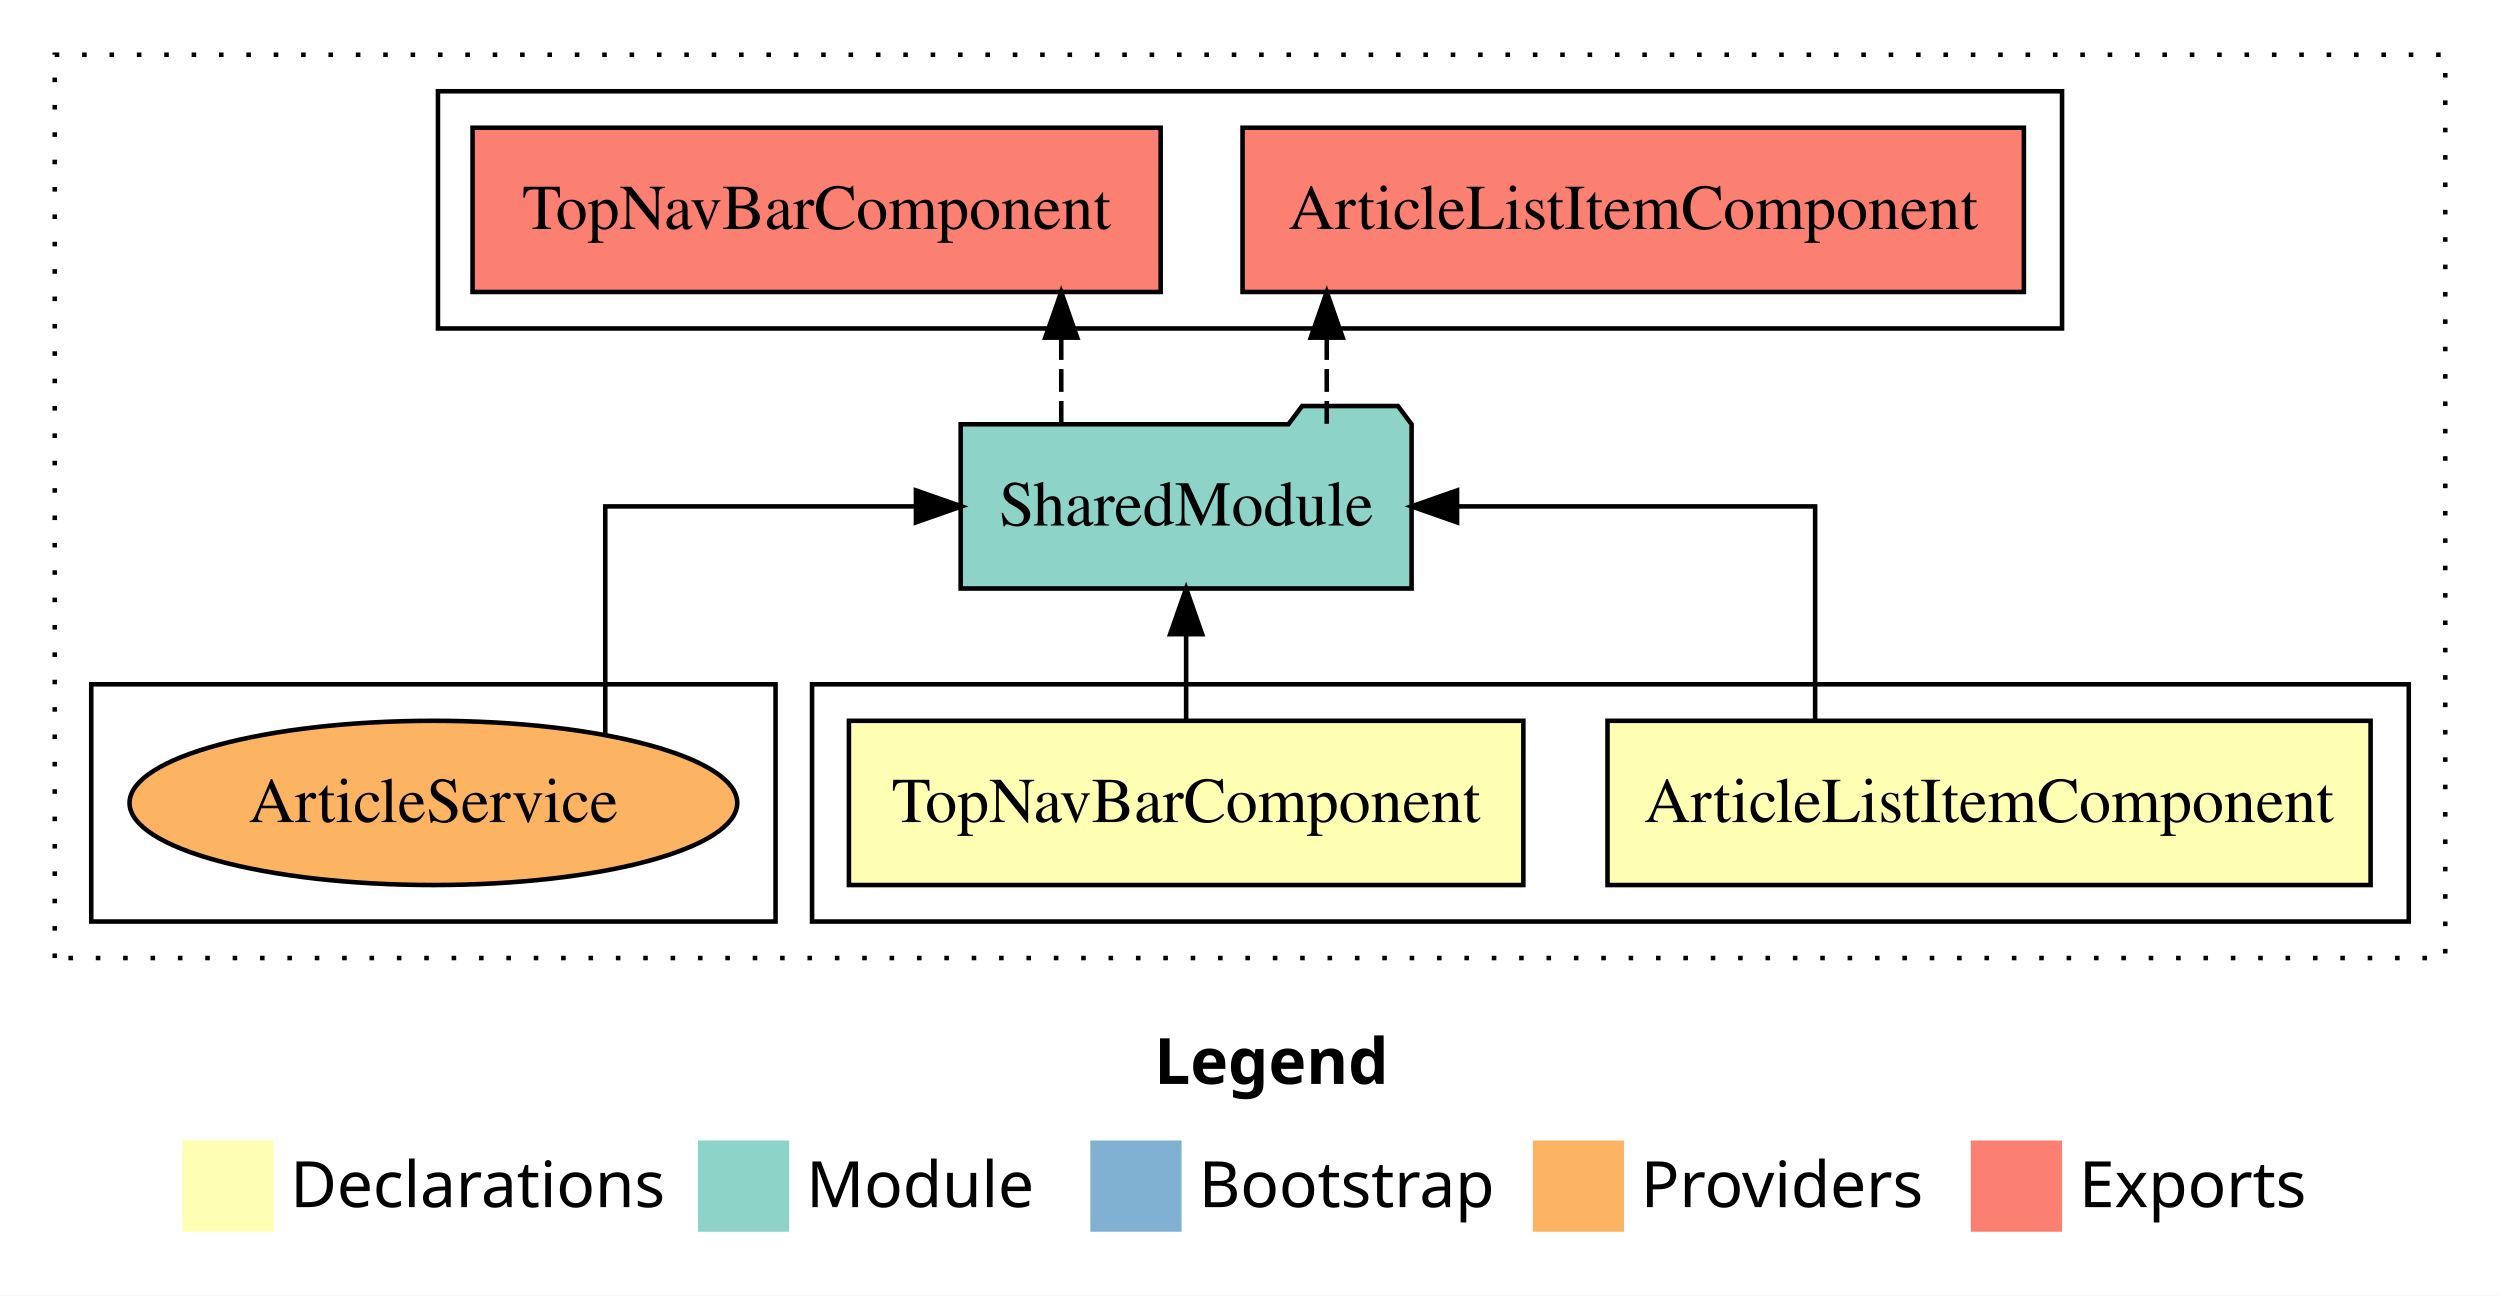
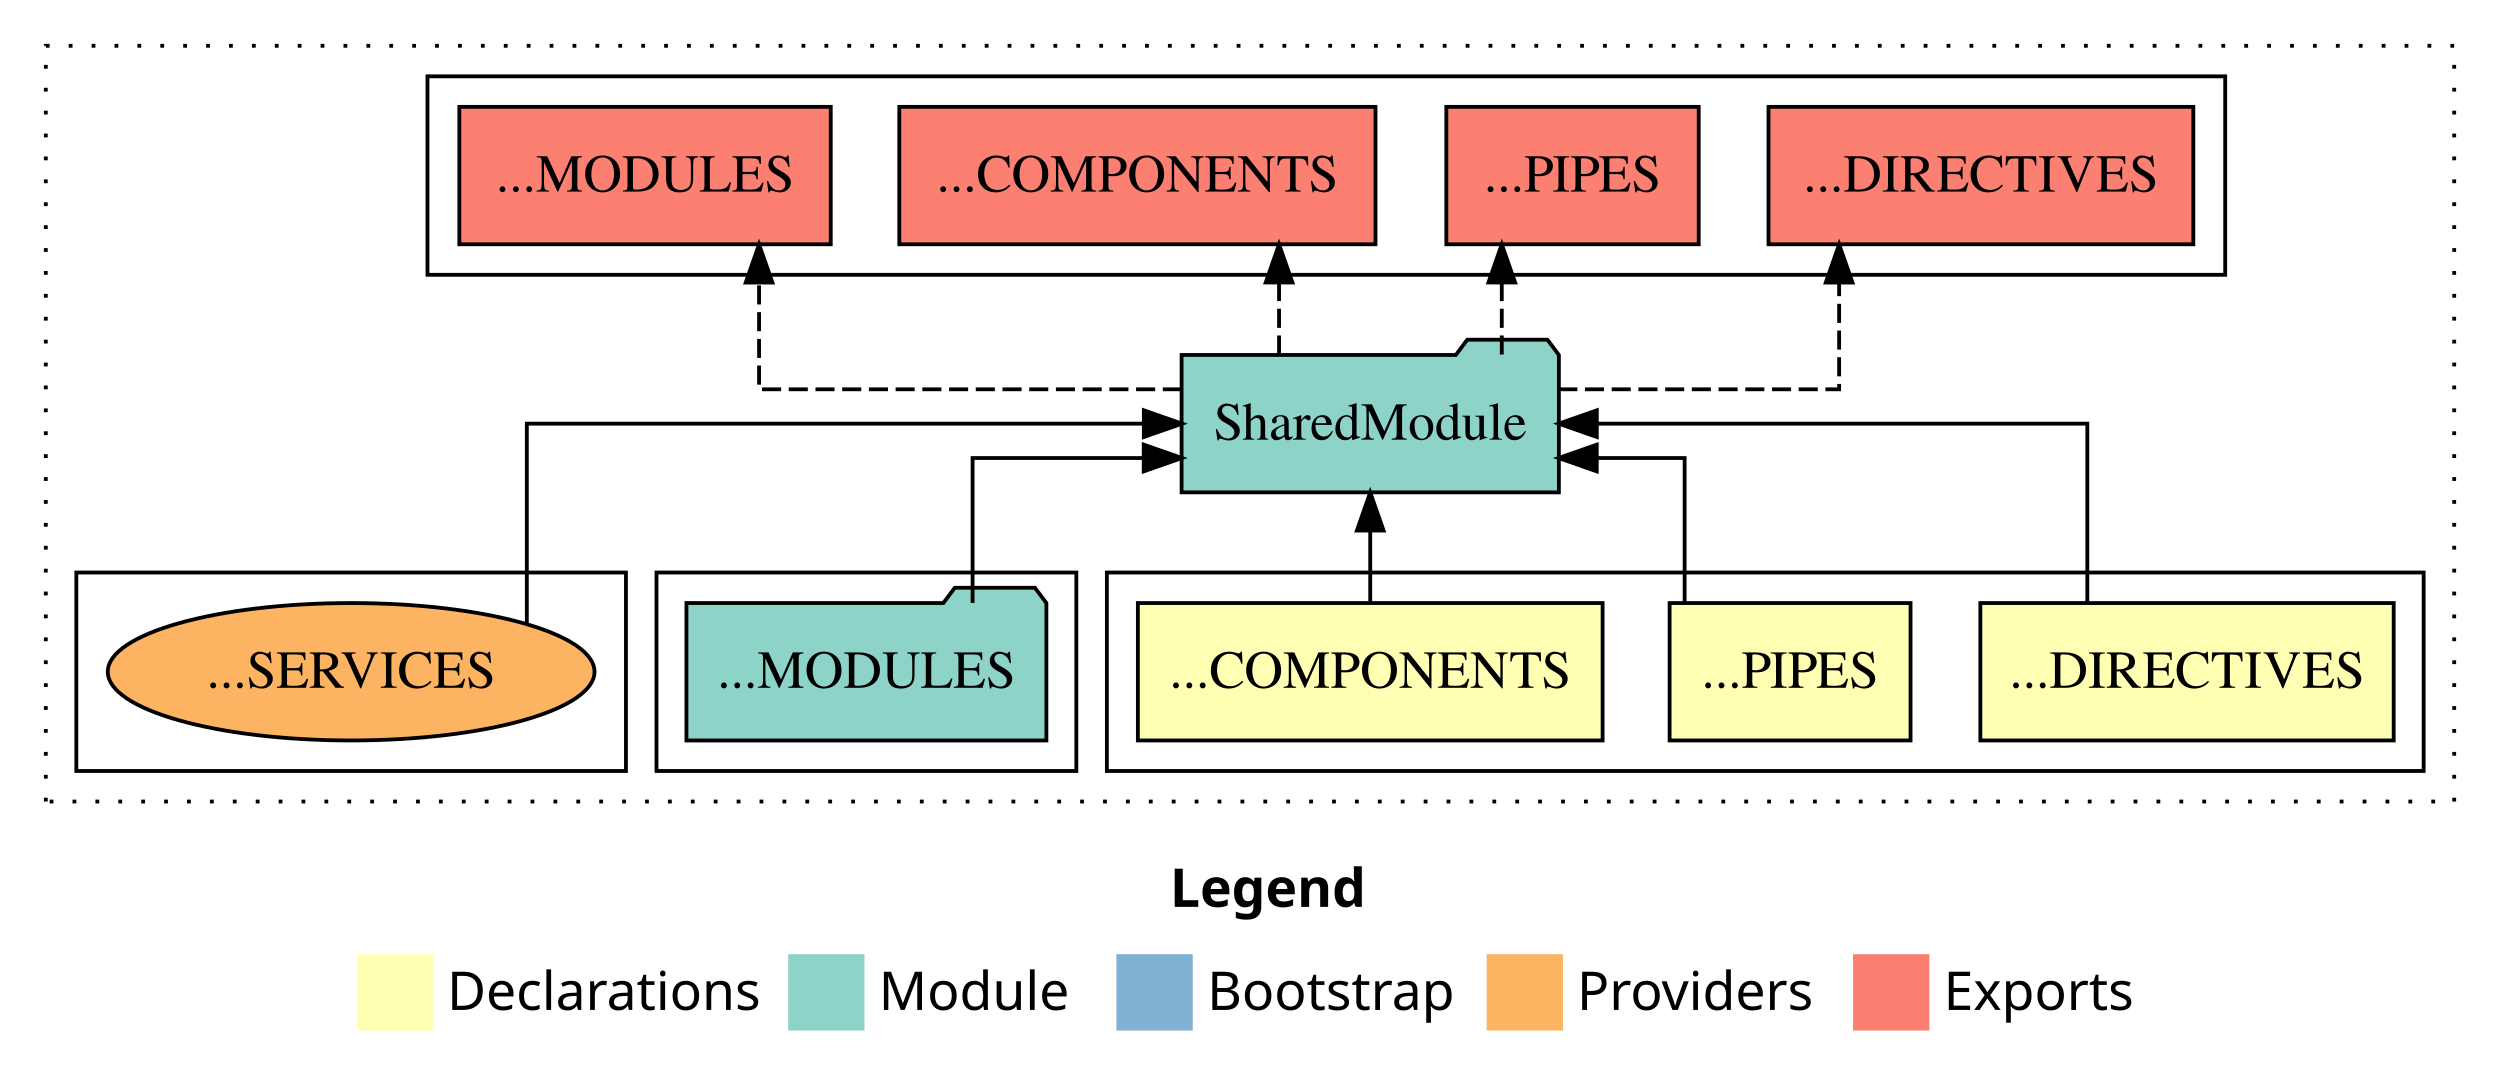
- <svg xmlns="http://www.w3.org/2000/svg" width="548pt" height="284pt" viewBox="0.00 0.00 548.00 284.00">
+ <svg xmlns="http://www.w3.org/2000/svg" width="655pt" height="284pt" viewBox="0.00 0.00 655.00 284.00">
  <g id="graph0" class="graph" transform="scale(1 1) rotate(0) translate(4 280)">
-     <polygon fill="#ffffff" stroke="transparent" points="-4,4 -4,-280 544,-280 544,4 -4,4" />
-     <text text-anchor="start" x="249.009" y="-42.4" font-family="sans-serif" font-weight="bold" font-size="14.00" fill="#000000">Legend</text>
-     <polygon fill="#ffffb3" stroke="transparent" points="36,-10 36,-30 56,-30 56,-10 36,-10" />
-     <text text-anchor="start" x="59.629" y="-15.4" font-family="sans-serif" font-size="14.00" fill="#000000">  Declarations</text>
-     <polygon fill="#8dd3c7" stroke="transparent" points="149,-10 149,-30 169,-30 169,-10 149,-10" />
-     <text text-anchor="start" x="172.725" y="-15.4" font-family="sans-serif" font-size="14.00" fill="#000000">  Module</text>
-     <polygon fill="#80b1d3" stroke="transparent" points="235,-10 235,-30 255,-30 255,-10 235,-10" />
-     <text text-anchor="start" x="258.781" y="-15.4" font-family="sans-serif" font-size="14.00" fill="#000000">  Bootstrap</text>
-     <polygon fill="#fdb462" stroke="transparent" points="332,-10 332,-30 352,-30 352,-10 332,-10" />
-     <text text-anchor="start" x="355.673" y="-15.4" font-family="sans-serif" font-size="14.00" fill="#000000">  Providers</text>
-     <polygon fill="#fb8072" stroke="transparent" points="428,-10 428,-30 448,-30 448,-10 428,-10" />
-     <text text-anchor="start" x="451.726" y="-15.4" font-family="sans-serif" font-size="14.00" fill="#000000">  Exports</text>
+     <polygon fill="#ffffff" stroke="transparent" points="-4,4 -4,-280 651,-280 651,4 -4,4" />
+     <text text-anchor="start" x="302.509" y="-42.4" font-family="sans-serif" font-weight="bold" font-size="14.00" fill="#000000">Legend</text>
+     <polygon fill="#ffffb3" stroke="transparent" points="89.5,-10 89.5,-30 109.5,-30 109.5,-10 89.5,-10" />
+     <text text-anchor="start" x="113.129" y="-15.4" font-family="sans-serif" font-size="14.00" fill="#000000">  Declarations</text>
+     <polygon fill="#8dd3c7" stroke="transparent" points="202.5,-10 202.5,-30 222.5,-30 222.5,-10 202.5,-10" />
+     <text text-anchor="start" x="226.225" y="-15.4" font-family="sans-serif" font-size="14.00" fill="#000000">  Module</text>
+     <polygon fill="#80b1d3" stroke="transparent" points="288.5,-10 288.5,-30 308.5,-30 308.5,-10 288.5,-10" />
+     <text text-anchor="start" x="312.281" y="-15.4" font-family="sans-serif" font-size="14.00" fill="#000000">  Bootstrap</text>
+     <polygon fill="#fdb462" stroke="transparent" points="385.5,-10 385.5,-30 405.5,-30 405.5,-10 385.5,-10" />
+     <text text-anchor="start" x="409.173" y="-15.4" font-family="sans-serif" font-size="14.00" fill="#000000">  Providers</text>
+     <polygon fill="#fb8072" stroke="transparent" points="481.5,-10 481.5,-30 501.5,-30 501.5,-10 481.5,-10" />
+     <text text-anchor="start" x="505.226" y="-15.4" font-family="sans-serif" font-size="14.00" fill="#000000">  Exports</text>
    <g id="clust1" class="cluster">
-       <polygon fill="none" stroke="#000000" stroke-dasharray="1,5" points="8,-70 8,-268 532,-268 532,-70 8,-70" />
+       <polygon fill="none" stroke="#000000" stroke-dasharray="1,5" points="8,-70 8,-268 639,-268 639,-70 8,-70" />
    </g>
    <g id="clust2" class="cluster">
-       <polygon fill="none" stroke="#000000" points="174,-78 174,-130 524,-130 524,-78 174,-78" />
+       <polygon fill="none" stroke="#000000" points="286,-78 286,-130 631,-130 631,-78 286,-78" />
    </g>
    <g id="clust6" class="cluster">
-       <polygon fill="none" stroke="#000000" points="92,-208 92,-260 448,-260 448,-208 92,-208" />
+       <polygon fill="none" stroke="#000000" points="168,-78 168,-130 278,-130 278,-78 168,-78" />
    </g>
-     <g id="clust8" class="cluster">
-       <polygon fill="none" stroke="#000000" points="16,-78 16,-130 166,-130 166,-78 16,-78" />
+     <g id="clust7" class="cluster">
+       <polygon fill="none" stroke="#000000" points="108,-208 108,-260 579,-260 579,-208 108,-208" />
+     </g>
+     <g id="clust9" class="cluster">
+       <polygon fill="none" stroke="#000000" points="16,-78 16,-130 160,-130 160,-78 16,-78" />
    </g>
    <g id="node1" class="node">
-       <polygon fill="#ffffb3" stroke="#000000" points="515.636,-122 348.364,-122 348.364,-86 515.636,-86 515.636,-122" />
-       <text text-anchor="middle" x="432" y="-99.8" font-family="Times,serif" font-size="14.00" fill="#000000">ArticleListItemComponent</text>
+       <polygon fill="#ffffb3" stroke="#000000" points="623.148,-122 514.852,-122 514.852,-86 623.148,-86 623.148,-122" />
+       <text text-anchor="middle" x="569" y="-99.8" font-family="Times,serif" font-size="14.00" fill="#000000">...DIRECTIVES</text>
+     </g>
+     <g id="node4" class="node">
+       <polygon fill="#8dd3c7" stroke="#000000" points="404.423,-187 401.423,-191 380.423,-191 377.423,-187 305.577,-187 305.577,-151 404.423,-151 404.423,-187" />
+       <text text-anchor="middle" x="355" y="-164.8" font-family="Times,serif" font-size="14.00" fill="#000000">SharedModule</text>
+     </g>
+     <g id="edge1" class="edge">
+       <path fill="none" stroke="#000000" d="M542.875,-122.106C542.875,-141.339 542.875,-169 542.875,-169 542.875,-169 414.362,-169 414.362,-169" />
+       <polygon fill="#000000" stroke="#000000" points="414.362,-165.5 404.362,-169 414.362,-172.5 414.362,-165.5" />
+     </g>
+     <g id="node2" class="node">
+       <polygon fill="#ffffb3" stroke="#000000" points="496.561,-122 433.439,-122 433.439,-86 496.561,-86 496.561,-122" />
+       <text text-anchor="middle" x="465" y="-99.8" font-family="Times,serif" font-size="14.00" fill="#000000">...PIPES</text>
+     </g>
+     <g id="edge2" class="edge">
+       <path fill="none" stroke="#000000" d="M437.375,-122.027C437.375,-138.398 437.375,-160 437.375,-160 437.375,-160 414.345,-160 414.345,-160" />
+       <polygon fill="#000000" stroke="#000000" points="414.345,-156.5 404.345,-160 414.344,-163.5 414.345,-156.5" />
    </g>
    <g id="node3" class="node">
-       <polygon fill="#8dd3c7" stroke="#000000" points="305.423,-187 302.423,-191 281.423,-191 278.423,-187 206.577,-187 206.577,-151 305.423,-151 305.423,-187" />
-       <text text-anchor="middle" x="256" y="-164.8" font-family="Times,serif" font-size="14.00" fill="#000000">SharedModule</text>
-     </g>
-     <g id="edge1" class="edge">
-       <path fill="none" stroke="#000000" d="M393.875,-122.106C393.875,-141.339 393.875,-169 393.875,-169 393.875,-169 315.387,-169 315.387,-169" />
-       <polygon fill="#000000" stroke="#000000" points="315.387,-165.5 305.387,-169 315.387,-172.5 315.387,-165.5" />
-     </g>
-     <g id="node2" class="node">
-       <polygon fill="#ffffb3" stroke="#000000" points="329.919,-122 182.081,-122 182.081,-86 329.919,-86 329.919,-122" />
-       <text text-anchor="middle" x="256" y="-99.8" font-family="Times,serif" font-size="14.00" fill="#000000">TopNavBarComponent</text>
-     </g>
-     <g id="edge2" class="edge">
-       <path fill="none" stroke="#000000" d="M256,-122.106C256,-122.106 256,-140.991 256,-140.991" />
-       <polygon fill="#000000" stroke="#000000" points="252.5,-140.991 256,-150.991 259.5,-140.991 252.5,-140.991" />
-     </g>
-     <g id="node4" class="node">
-       <polygon fill="#fb8072" stroke="#000000" points="439.635,-252 268.365,-252 268.365,-216 439.635,-216 439.635,-252" />
-       <text text-anchor="middle" x="354" y="-229.8" font-family="Times,serif" font-size="14.00" fill="#000000">ArticleListItemComponent </text>
+       <polygon fill="#ffffb3" stroke="#000000" points="415.879,-122 294.121,-122 294.121,-86 415.879,-86 415.879,-122" />
+       <text text-anchor="middle" x="355" y="-99.8" font-family="Times,serif" font-size="14.00" fill="#000000">...COMPONENTS</text>
    </g>
    <g id="edge3" class="edge">
-       <path fill="none" stroke="#000000" stroke-dasharray="5,2" d="M286.822,-187.106C286.822,-187.106 286.822,-205.991 286.822,-205.991" />
-       <polygon fill="#000000" stroke="#000000" points="283.322,-205.991 286.822,-215.991 290.322,-205.991 283.322,-205.991" />
+       <path fill="none" stroke="#000000" d="M355,-122.106C355,-122.106 355,-140.991 355,-140.991" />
+       <polygon fill="#000000" stroke="#000000" points="351.5,-140.991 355,-150.991 358.5,-140.991 351.5,-140.991" />
+     </g>
+     <g id="node6" class="node">
+       <polygon fill="#fb8072" stroke="#000000" points="570.649,-252 459.351,-252 459.351,-216 570.649,-216 570.649,-252" />
+       <text text-anchor="middle" x="515" y="-229.8" font-family="Times,serif" font-size="14.00" fill="#000000">...DIRECTIVES </text>
+     </g>
+     <g id="edge5" class="edge">
+       <path fill="none" stroke="#000000" stroke-dasharray="5,2" d="M404.261,-178C438.44,-178 477.853,-178 477.853,-178 477.853,-178 477.853,-205.973 477.853,-205.973" />
+       <polygon fill="#000000" stroke="#000000" points="474.353,-205.973 477.853,-215.973 481.353,-205.973 474.353,-205.973" />
+     </g>
+     <g id="node7" class="node">
+       <polygon fill="#fb8072" stroke="#000000" points="441.062,-252 374.938,-252 374.938,-216 441.062,-216 441.062,-252" />
+       <text text-anchor="middle" x="408" y="-229.8" font-family="Times,serif" font-size="14.00" fill="#000000">...PIPES </text>
+     </g>
+     <g id="edge6" class="edge">
+       <path fill="none" stroke="#000000" stroke-dasharray="5,2" d="M389.465,-187.106C389.465,-187.106 389.465,-205.991 389.465,-205.991" />
+       <polygon fill="#000000" stroke="#000000" points="385.965,-205.991 389.465,-215.991 392.965,-205.991 385.965,-205.991" />
+     </g>
+     <g id="node8" class="node">
+       <polygon fill="#fb8072" stroke="#000000" points="356.378,-252 231.622,-252 231.622,-216 356.378,-216 356.378,-252" />
+       <text text-anchor="middle" x="294" y="-229.8" font-family="Times,serif" font-size="14.00" fill="#000000">...COMPONENTS </text>
+     </g>
+     <g id="edge7" class="edge">
+       <path fill="none" stroke="#000000" stroke-dasharray="5,2" d="M331.114,-187.106C331.114,-187.106 331.114,-205.991 331.114,-205.991" />
+       <polygon fill="#000000" stroke="#000000" points="327.614,-205.991 331.114,-215.991 334.614,-205.991 327.614,-205.991" />
+     </g>
+     <g id="node9" class="node">
+       <polygon fill="#fb8072" stroke="#000000" points="213.653,-252 116.347,-252 116.347,-216 213.653,-216 213.653,-252" />
+       <text text-anchor="middle" x="165" y="-229.8" font-family="Times,serif" font-size="14.00" fill="#000000">...MODULES </text>
+     </g>
+     <g id="edge8" class="edge">
+       <path fill="none" stroke="#000000" stroke-dasharray="5,2" d="M305.651,-178C258.602,-178 194.875,-178 194.875,-178 194.875,-178 194.875,-205.973 194.875,-205.973" />
+       <polygon fill="#000000" stroke="#000000" points="191.375,-205.973 194.875,-215.973 198.375,-205.973 191.375,-205.973" />
    </g>
    <g id="node5" class="node">
-       <polygon fill="#fb8072" stroke="#000000" points="250.418,-252 99.582,-252 99.582,-216 250.418,-216 250.418,-252" />
-       <text text-anchor="middle" x="175" y="-229.8" font-family="Times,serif" font-size="14.00" fill="#000000">TopNavBarComponent </text>
+       <polygon fill="#8dd3c7" stroke="#000000" points="270.152,-122 267.152,-126 246.152,-126 243.152,-122 175.848,-122 175.848,-86 270.152,-86 270.152,-122" />
+       <text text-anchor="middle" x="223" y="-99.8" font-family="Times,serif" font-size="14.00" fill="#000000">...MODULES</text>
    </g>
    <g id="edge4" class="edge">
-       <path fill="none" stroke="#000000" stroke-dasharray="5,2" d="M228.624,-187.106C228.624,-187.106 228.624,-205.991 228.624,-205.991" />
-       <polygon fill="#000000" stroke="#000000" points="225.124,-205.991 228.624,-215.991 232.124,-205.991 225.124,-205.991" />
+       <path fill="none" stroke="#000000" d="M250.819,-122.027C250.819,-138.398 250.819,-160 250.819,-160 250.819,-160 295.655,-160 295.655,-160" />
+       <polygon fill="#000000" stroke="#000000" points="295.655,-163.5 305.655,-160 295.655,-156.5 295.655,-163.5" />
    </g>
-     <g id="node6" class="node">
-       <ellipse fill="#fdb462" stroke="#000000" cx="91" cy="-104" rx="66.606" ry="18" />
-       <text text-anchor="middle" x="91" y="-99.8" font-family="Times,serif" font-size="14.00" fill="#000000">ArticleService</text>
+     <g id="node10" class="node">
+       <ellipse fill="#fdb462" stroke="#000000" cx="88" cy="-104" rx="63.763" ry="18" />
+       <text text-anchor="middle" x="88" y="-99.8" font-family="Times,serif" font-size="14.00" fill="#000000">...SERVICES</text>
    </g>
-     <g id="edge5" class="edge">
-       <path fill="none" stroke="#000000" d="M128.672,-119.076C128.672,-138.277 128.672,-169 128.672,-169 128.672,-169 196.772,-169 196.772,-169" />
-       <polygon fill="#000000" stroke="#000000" points="196.772,-172.5 206.772,-169 196.772,-165.5 196.772,-172.5" />
+     <g id="edge9" class="edge">
+       <path fill="none" stroke="#000000" d="M134.028,-116.533C134.028,-135.421 134.028,-169 134.028,-169 134.028,-169 295.685,-169 295.685,-169" />
+       <polygon fill="#000000" stroke="#000000" points="295.685,-172.5 305.685,-169 295.685,-165.5 295.685,-172.5" />
    </g>
  </g>
</svg>
